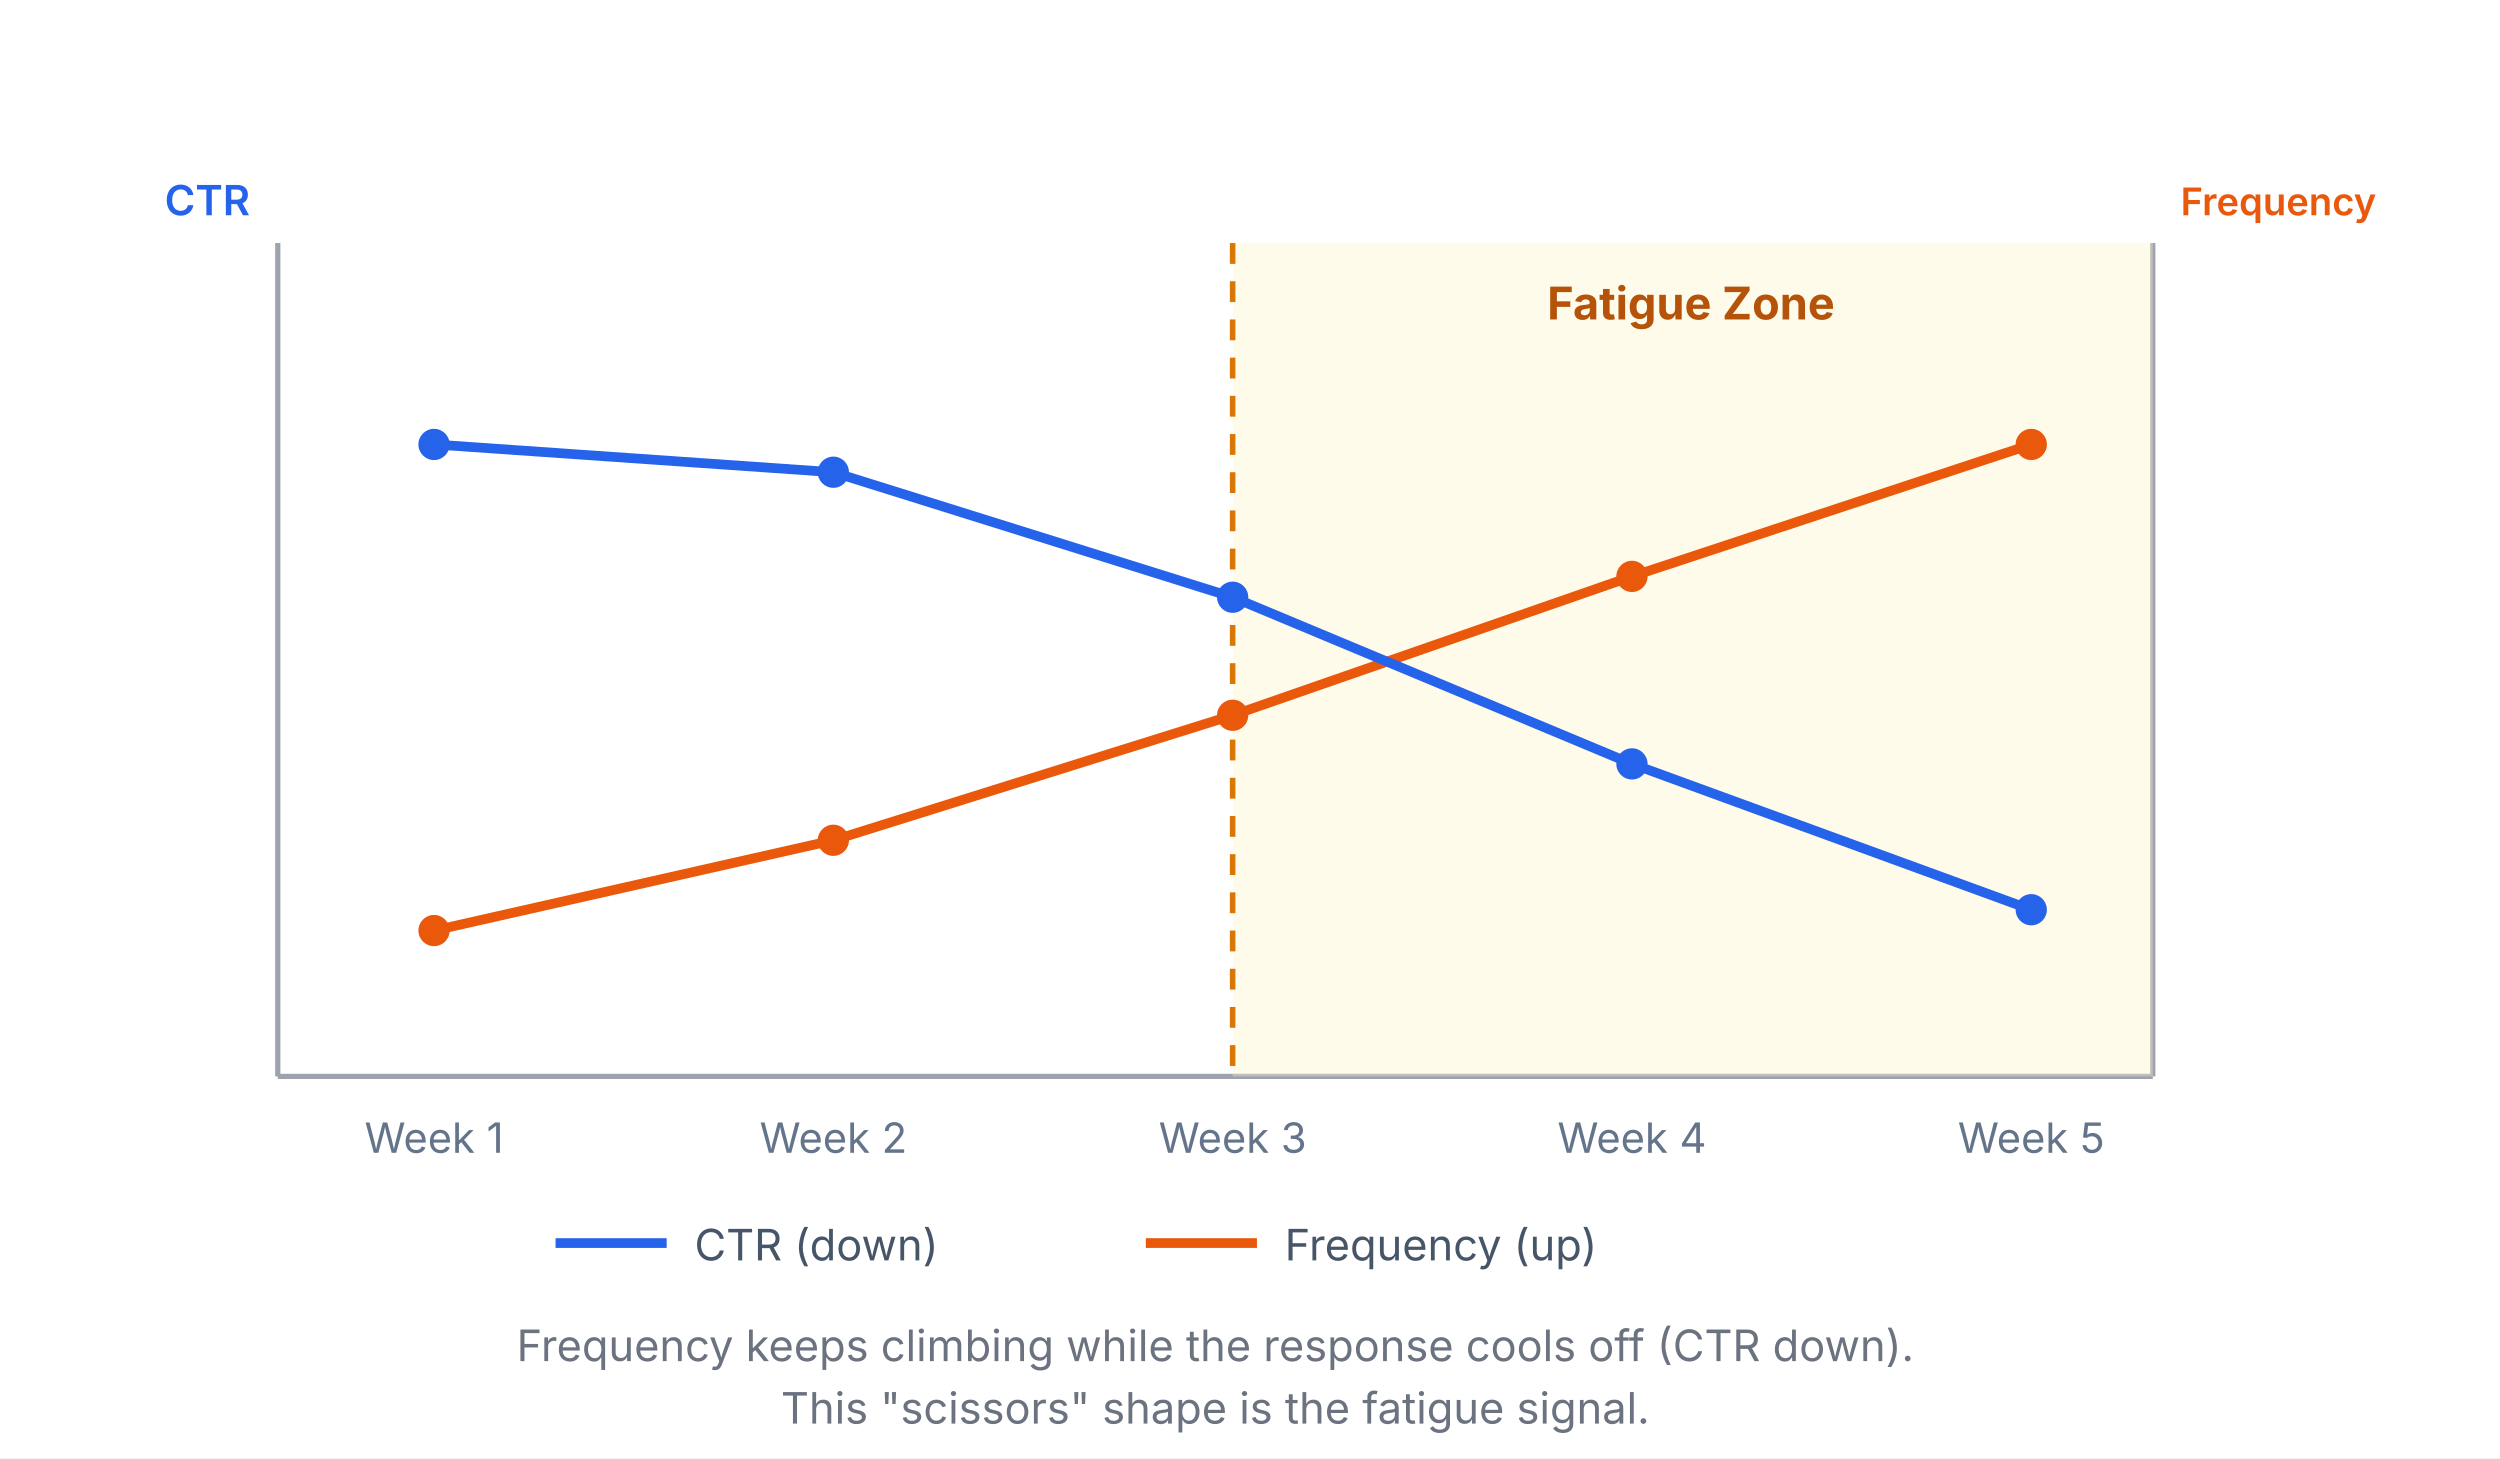
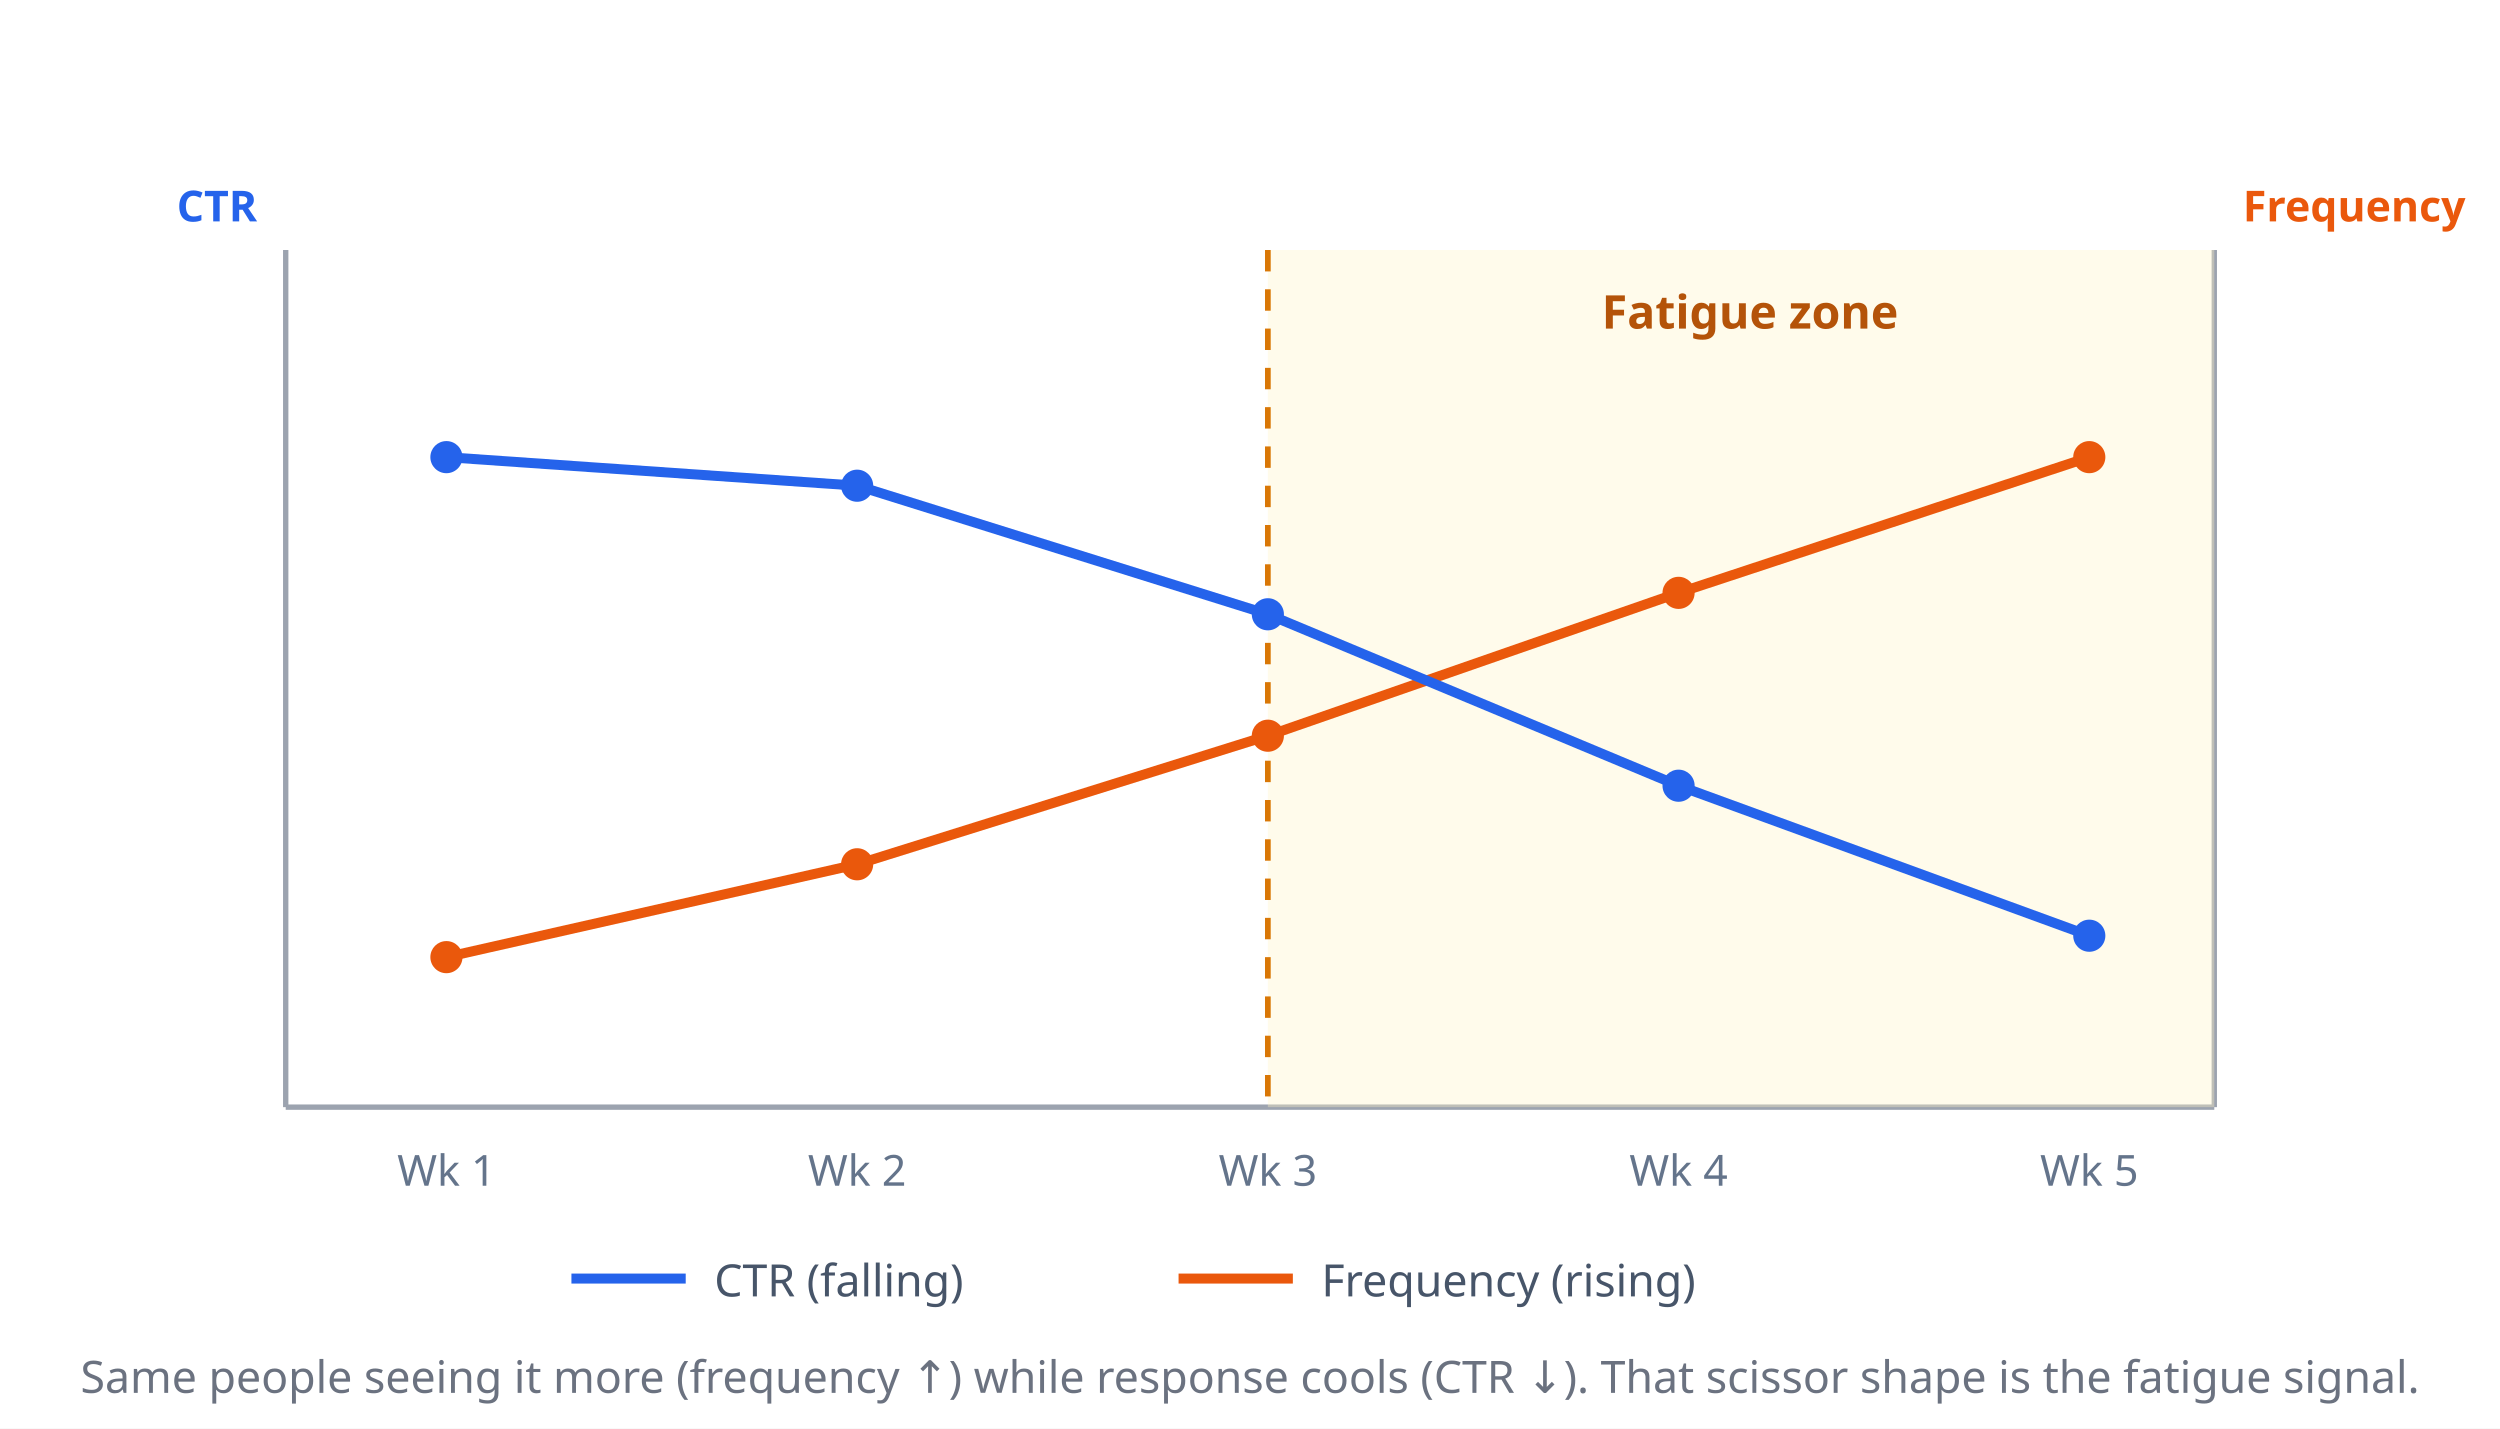
- <svg xmlns="http://www.w3.org/2000/svg" viewBox="0 0 720 420" font-family="'Inter','Helvetica Neue',Arial,sans-serif">
-   <rect x="0" y="0" width="720" height="420" fill="#ffffff" />
+ <svg xmlns="http://www.w3.org/2000/svg" viewBox="0 0 700 400" font-family="sans-serif">
+   <rect x="0" y="0" width="700" height="400" fill="#ffffff" />
  <line x1="80" y1="310" x2="620" y2="310" stroke="#9CA3AF" stroke-width="1.5" />
  <line x1="80" y1="70" x2="80" y2="310" stroke="#9CA3AF" stroke-width="1.5" />
  <line x1="620" y1="70" x2="620" y2="310" stroke="#9CA3AF" stroke-width="1.5" />
  <text x="72" y="62" fill="#2563EB" font-size="12" text-anchor="end" font-weight="600">CTR</text>
-   <text x="628" y="62" fill="#EA580C" font-size="11" text-anchor="start" font-weight="600">Frequency</text>
-   <text x="125" y="332" fill="#64748B" font-size="12" text-anchor="middle">Week 1</text>
-   <text x="240" y="332" fill="#64748B" font-size="12" text-anchor="middle">Week 2</text>
-   <text x="355" y="332" fill="#64748B" font-size="12" text-anchor="middle">Week 3</text>
-   <text x="470" y="332" fill="#64748B" font-size="12" text-anchor="middle">Week 4</text>
-   <text x="585" y="332" fill="#64748B" font-size="12" text-anchor="middle">Week 5</text>
+   <text x="628" y="62" fill="#EA580C" font-size="12" text-anchor="start" font-weight="600">Frequency</text>
+   <text x="125" y="332" fill="#64748B" font-size="12" text-anchor="middle">Wk 1</text>
+   <text x="240" y="332" fill="#64748B" font-size="12" text-anchor="middle">Wk 2</text>
+   <text x="355" y="332" fill="#64748B" font-size="12" text-anchor="middle">Wk 3</text>
+   <text x="470" y="332" fill="#64748B" font-size="12" text-anchor="middle">Wk 4</text>
+   <text x="585" y="332" fill="#64748B" font-size="12" text-anchor="middle">Wk 5</text>
  <rect x="355" y="70" width="265" height="240" fill="#FEF3C7" opacity="0.35" />
  <line x1="355" y1="70" x2="355" y2="310" stroke="#D97706" stroke-width="1.6" stroke-dasharray="6 5" />
-   <text x="487" y="92" fill="#B45309" font-size="13" font-weight="700" text-anchor="middle">Fatigue Zone</text>
+   <text x="490" y="92" fill="#B45309" font-size="13" font-weight="700" text-anchor="middle">Fatigue zone</text>
  <polyline points="125,268 240,242 355,206 470,166 585,128" fill="none" stroke="#EA580C" stroke-width="2.8" />
  <g fill="#EA580C">
    <circle cx="125" cy="268" r="4.5" />
    <circle cx="240" cy="242" r="4.5" />
    <circle cx="355" cy="206" r="4.5" />
    <circle cx="470" cy="166" r="4.5" />
    <circle cx="585" cy="128" r="4.5" />
  </g>
  <polyline points="125,128 240,136 355,172 470,220 585,262" fill="none" stroke="#2563EB" stroke-width="2.8" />
  <g fill="#2563EB">
    <circle cx="125" cy="128" r="4.5" />
    <circle cx="240" cy="136" r="4.5" />
    <circle cx="355" cy="172" r="4.5" />
    <circle cx="470" cy="220" r="4.5" />
    <circle cx="585" cy="262" r="4.5" />
  </g>
  <line x1="160" y1="358" x2="192" y2="358" stroke="#2563EB" stroke-width="2.8" />
-   <text x="200" y="363" fill="#475569" font-size="12.5">CTR (down)</text>
+   <text x="200" y="363" fill="#475569" font-size="12.5">CTR (falling)</text>
  <line x1="330" y1="358" x2="362" y2="358" stroke="#EA580C" stroke-width="2.8" />
-   <text x="370" y="363" fill="#475569" font-size="12.5">Frequency (up)</text>
-   <text x="350" y="392" fill="#6B7280" font-size="12.5" text-anchor="middle">Frequency keeps climbing while the response cools off (CTR down).</text>
-   <text x="350" y="410" fill="#6B7280" font-size="12.5" text-anchor="middle">This "scissors" shape is the fatigue signal.</text>
+   <text x="370" y="363" fill="#475569" font-size="12.5">Frequency (rising)</text>
+   <text x="350" y="390" fill="#6B7280" font-size="12.5" text-anchor="middle">Same people seeing it more (frequency ↑) while response cools (CTR ↓). That scissor shape is the fatigue signal.</text>
</svg>
